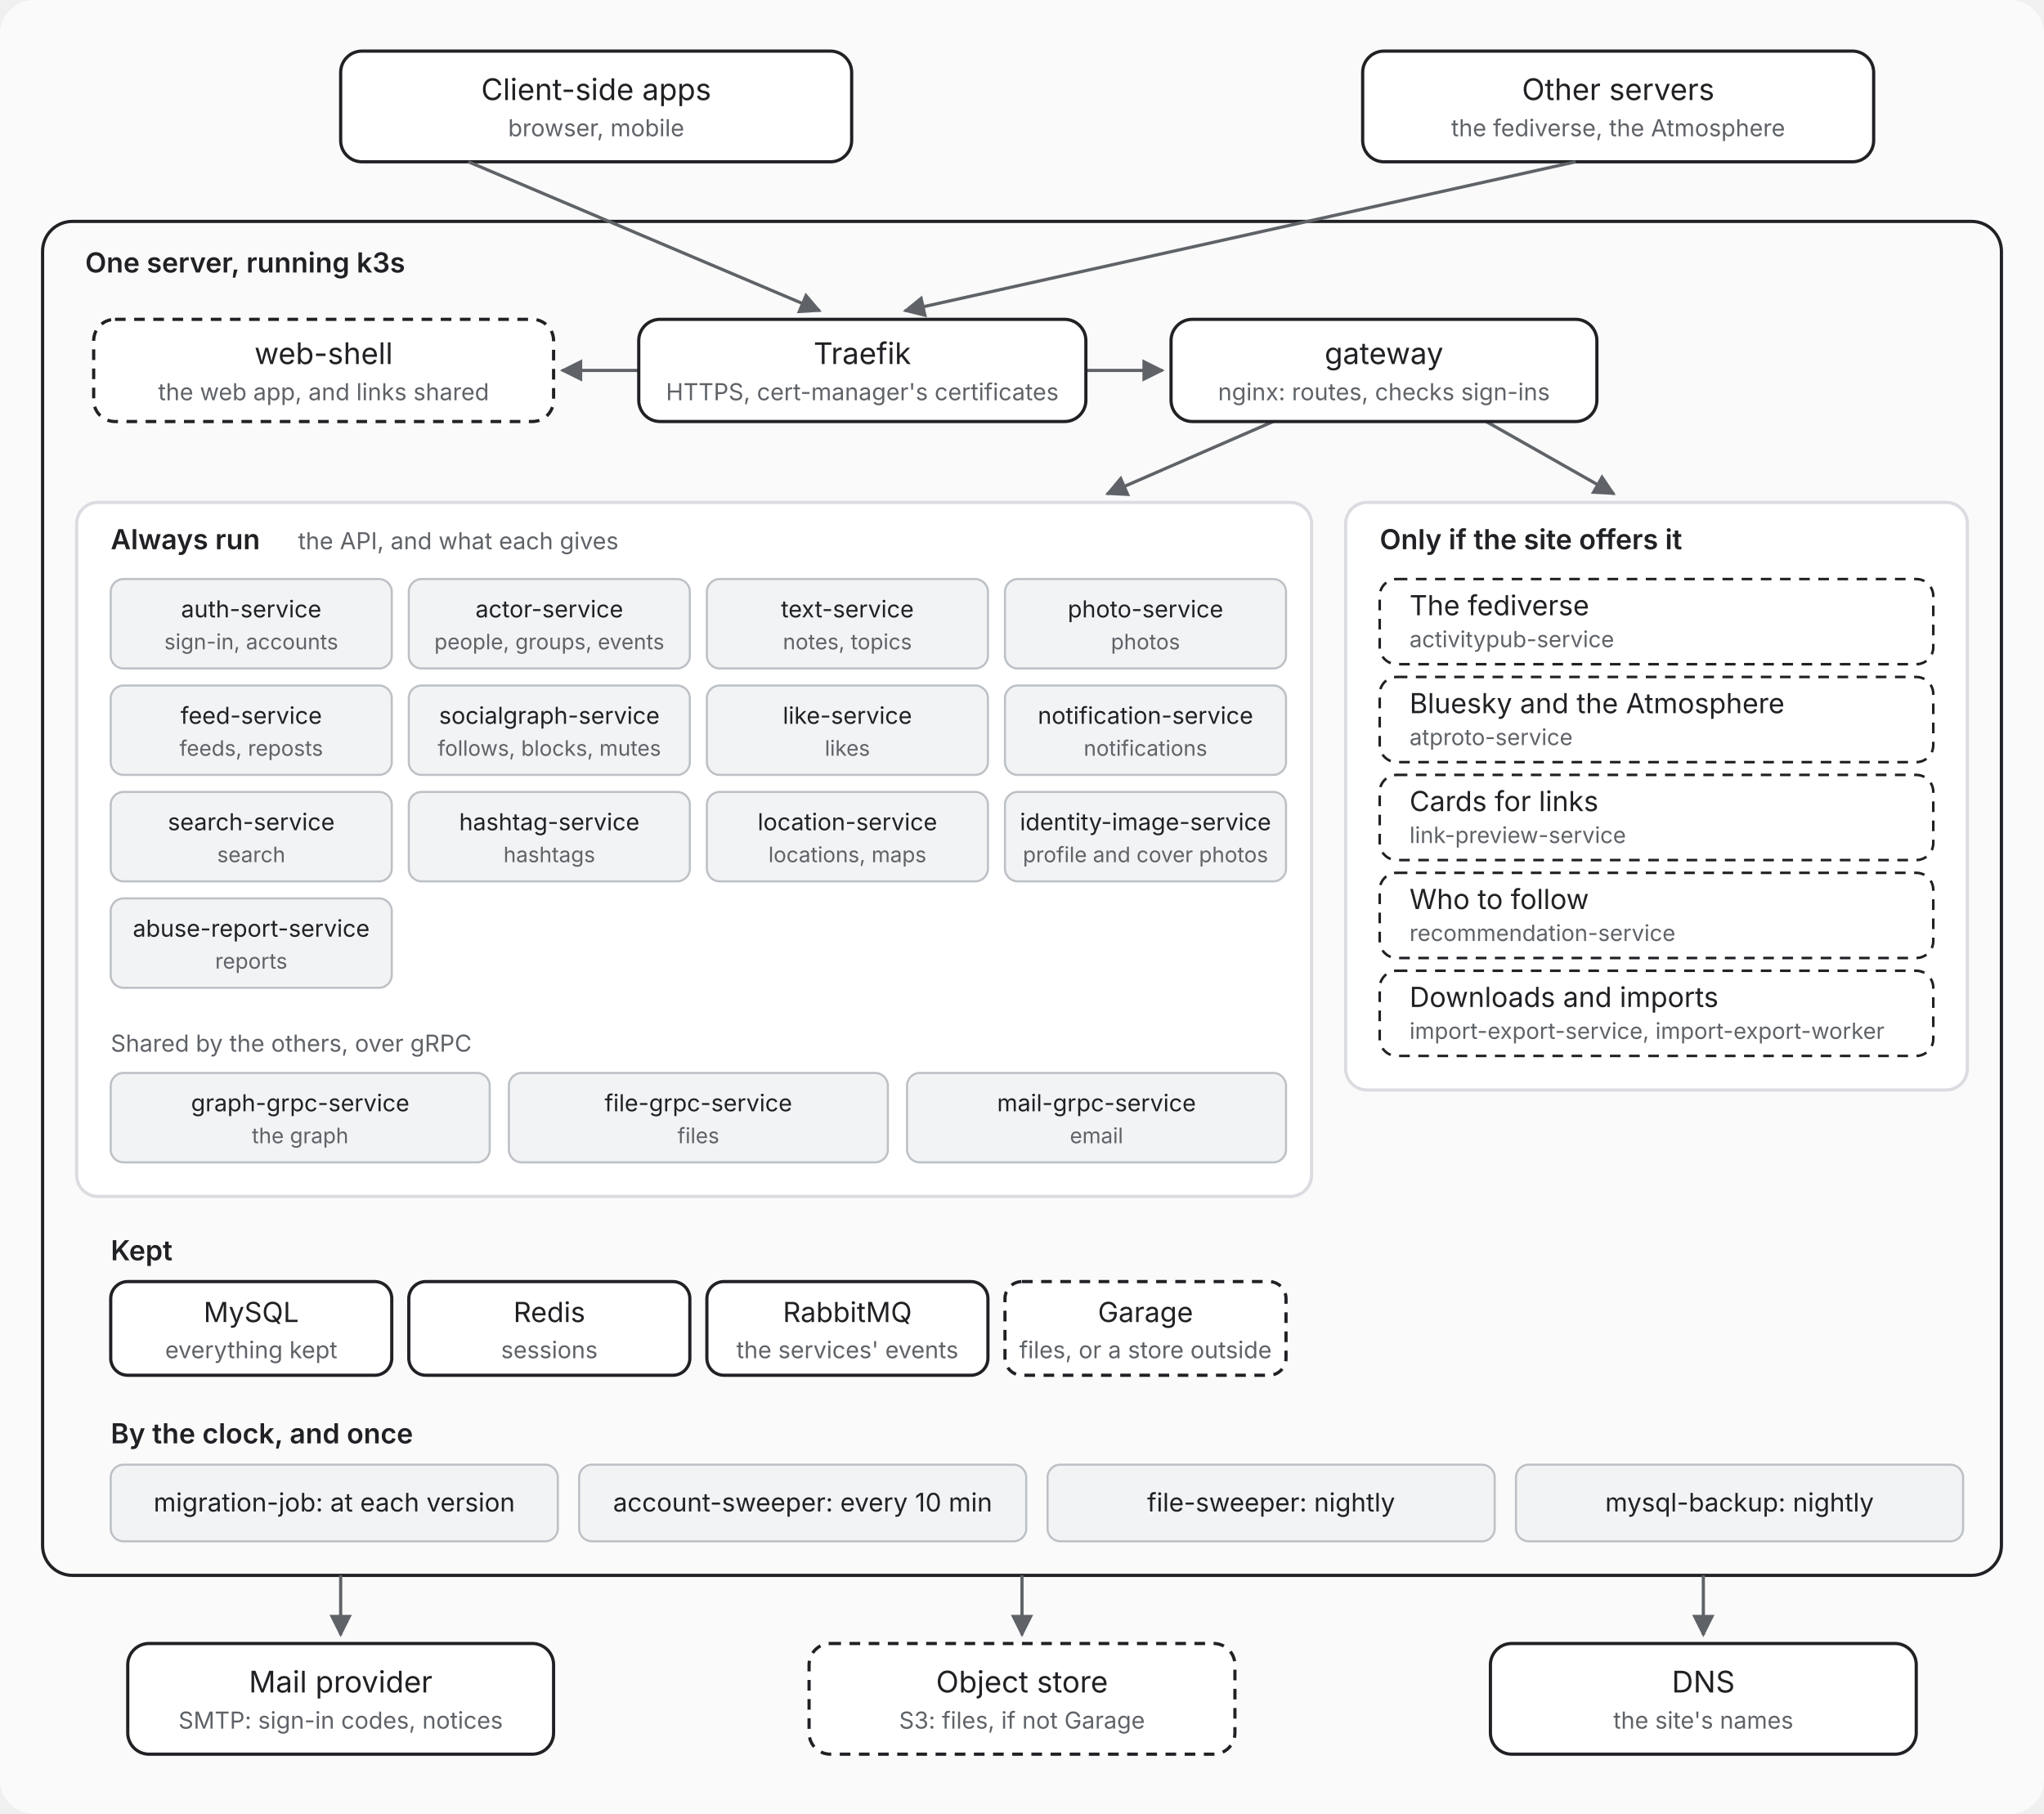
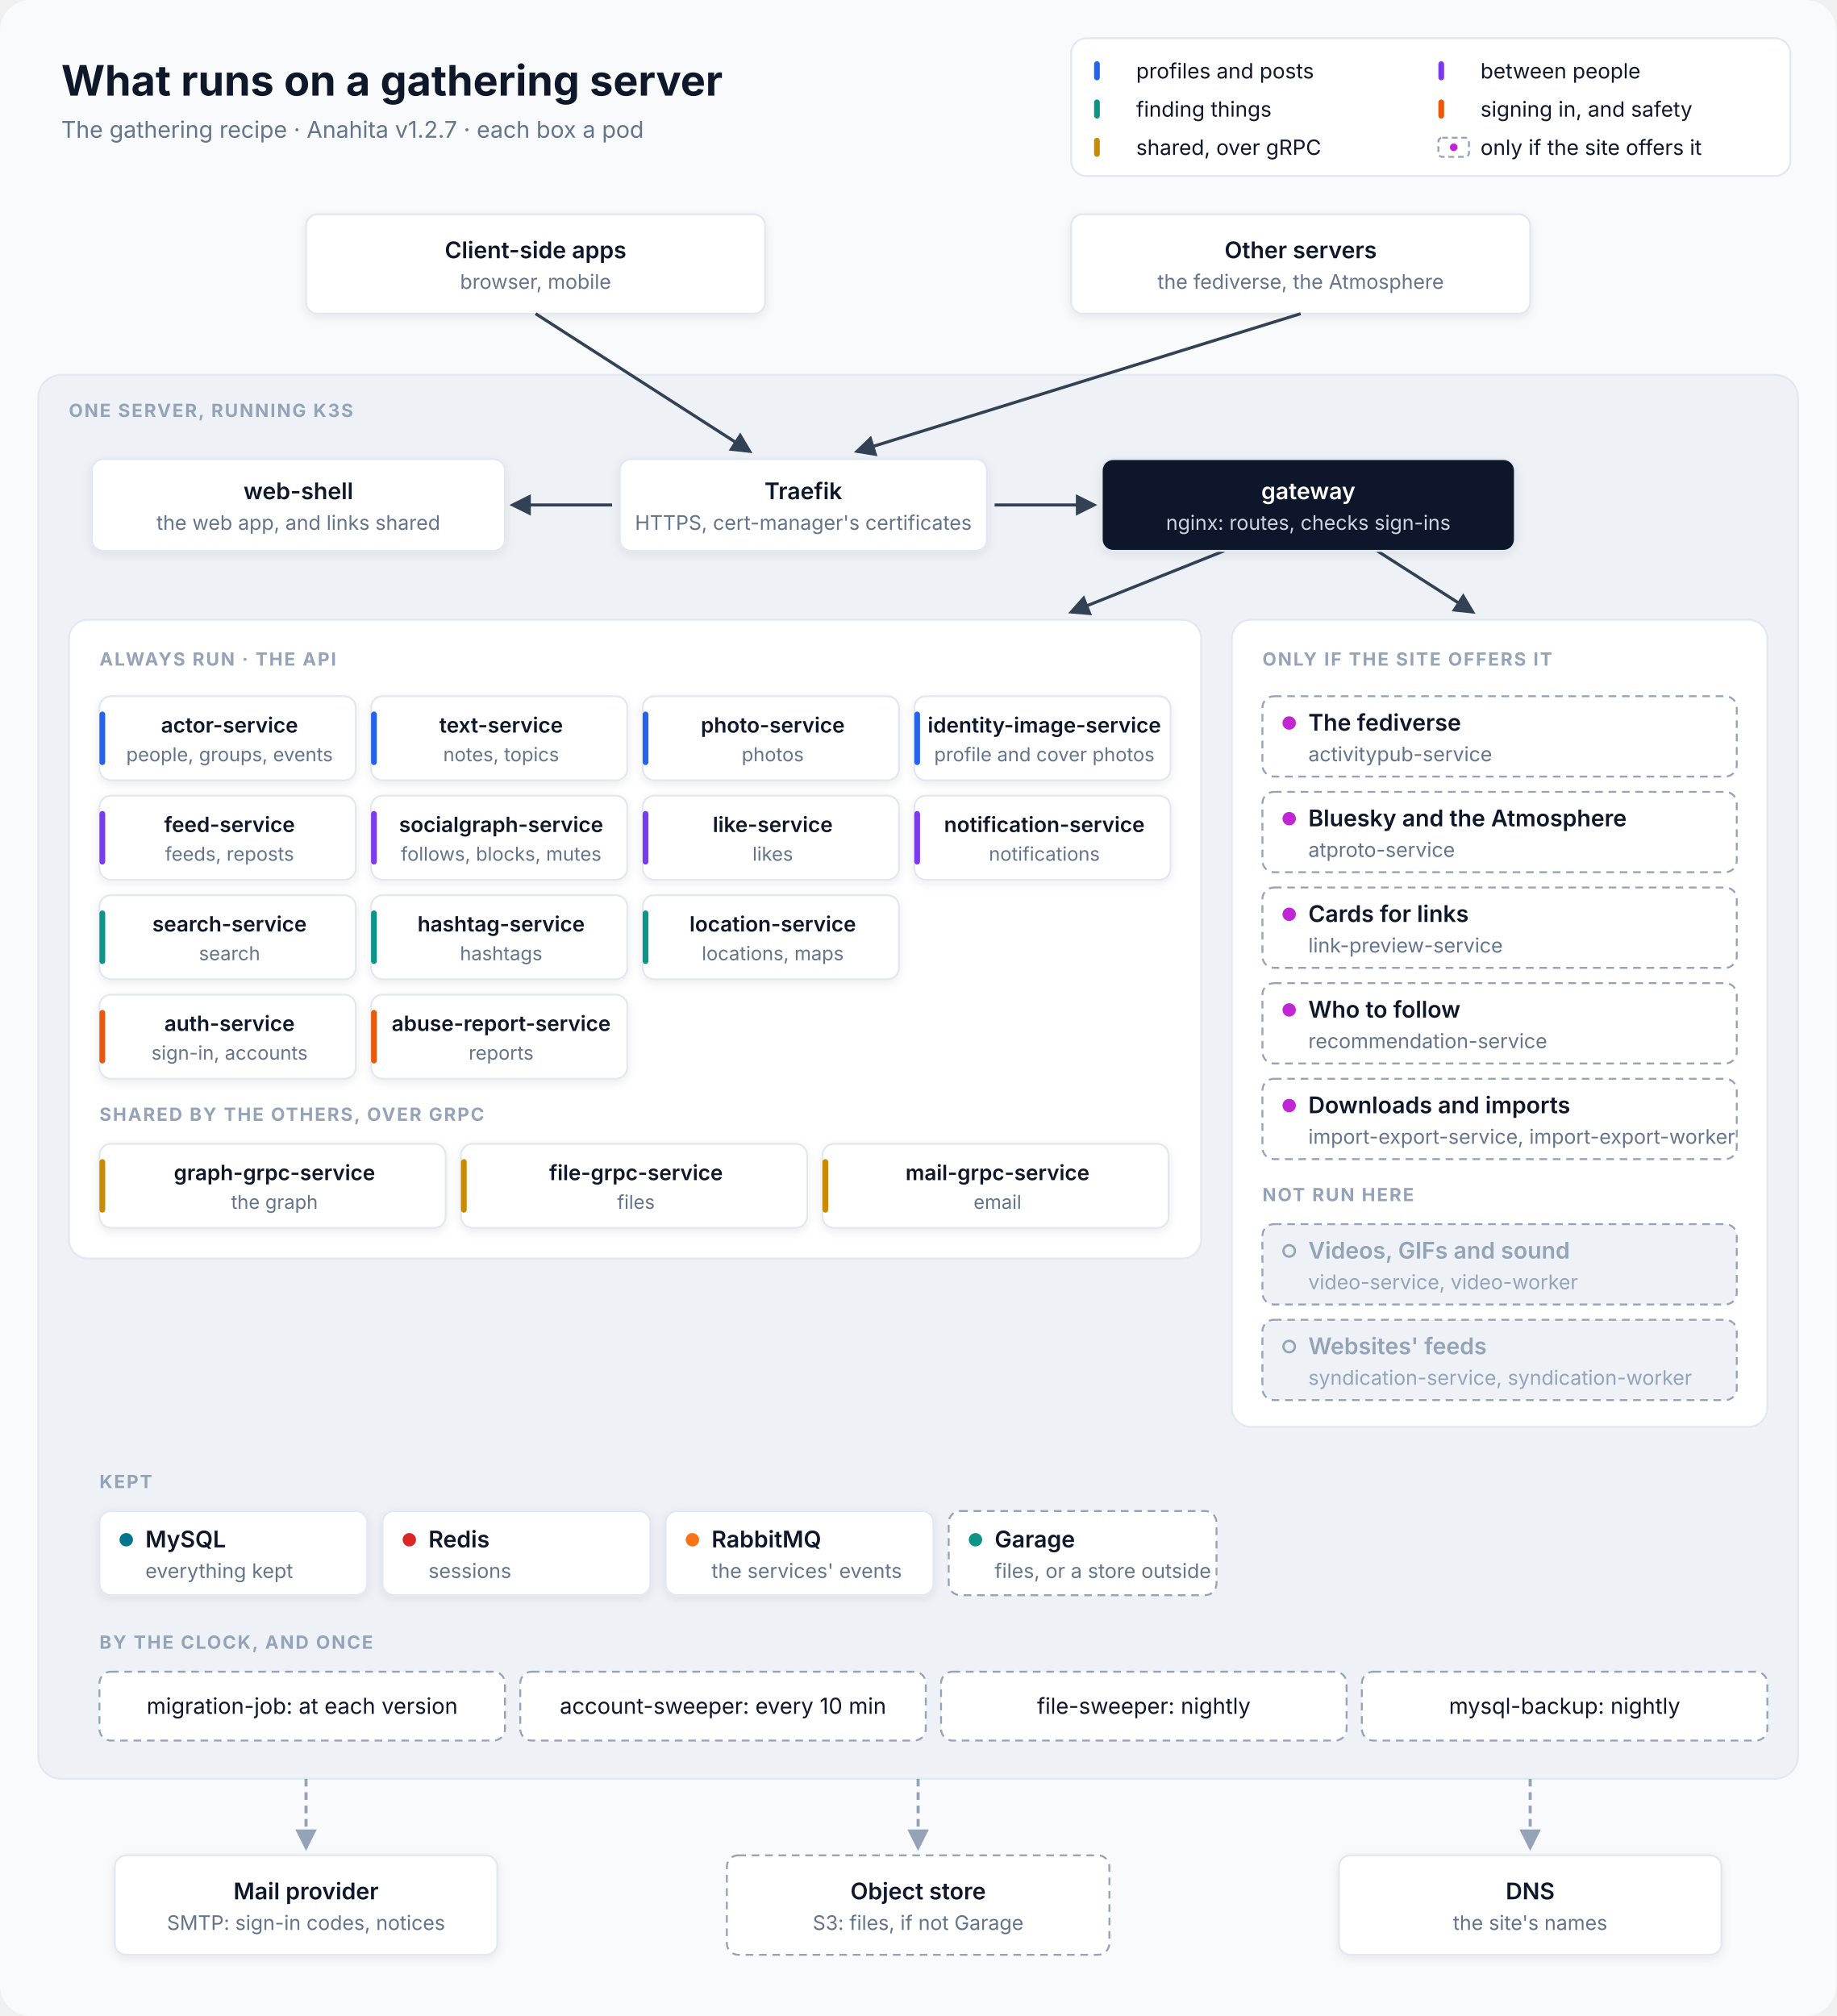
- <svg xmlns="http://www.w3.org/2000/svg" viewBox="0 0 960 852" width="960" height="852" font-family="system-ui, -apple-system, 'Segoe UI', sans-serif" role="img" aria-labelledby="title desc">
+ <svg xmlns="http://www.w3.org/2000/svg" viewBox="0 0 960 1054" width="960" height="1054" font-family="Inter, 'SF Pro Text', 'Segoe UI', Helvetica, Arial, sans-serif" role="img" aria-labelledby="title desc">
  <defs>
-     <marker id="arrow" viewBox="0 0 10 10" refX="9" refY="5" markerWidth="7" markerHeight="7" orient="auto-start-reverse">
-       <path d="M0 0 L10 5 L0 10 z" fill="#5f6368" />
+     <filter id="shadow" x="-10%" y="-10%" width="120%" height="140%">
+       <feDropShadow dx="0" dy="1.5" stdDeviation="2.5" flood-color="#0F172A" flood-opacity="0.08" />
+     </filter>
+     <marker id="in" viewBox="0 0 10 10" refX="8.5" refY="5" markerWidth="7" markerHeight="7" orient="auto-start-reverse">
+       <path d="M0,0 L10,5 L0,10 z" fill="#334155" />
+     </marker>
+     <marker id="out" viewBox="0 0 10 10" refX="8.5" refY="5" markerWidth="7" markerHeight="7" orient="auto-start-reverse">
+       <path d="M0,0 L10,5 L0,10 z" fill="#94A3B8" />
    </marker>
  </defs>
-   <rect width="960" height="852" rx="16" fill="#fafafa" />
-   <rect x="160" y="24" width="240" height="52" rx="10" fill="#fff" stroke="#202124" stroke-width="1.5" />
-   <text x="280.0" y="47.0" font-size="14" fill="#202124" text-anchor="middle">Client-side apps</text>
-   <text x="280.0" y="64.0" font-size="11" fill="#5f6368" text-anchor="middle">browser, mobile</text>
-   <rect x="640" y="24" width="240" height="52" rx="10" fill="#fff" stroke="#202124" stroke-width="1.5" />
-   <text x="760.0" y="47.0" font-size="14" fill="#202124" text-anchor="middle">Other servers</text>
-   <text x="760.0" y="64.0" font-size="11" fill="#5f6368" text-anchor="middle">the fediverse, the Atmosphere</text>
-   <rect x="20" y="104" width="920" height="636" rx="14" fill="none" stroke="#202124" stroke-width="1.5" />
-   <text x="40" y="128" font-size="13" fill="#202124" text-anchor="start" font-weight="600">One server, running k3s</text>
-   <path d="M220 76 L385 146" stroke="#5f6368" stroke-width="1.5" fill="none" marker-end="url(#arrow)" />
-   <path d="M740 76 L425 146" stroke="#5f6368" stroke-width="1.5" fill="none" marker-end="url(#arrow)" />
-   <path d="M300 174 L264 174" stroke="#5f6368" stroke-width="1.5" fill="none" marker-end="url(#arrow)" />
-   <path d="M510 174 L546 174" stroke="#5f6368" stroke-width="1.5" fill="none" marker-end="url(#arrow)" />
-   <path d="M598 198 L520 232" stroke="#5f6368" stroke-width="1.5" fill="none" marker-end="url(#arrow)" />
-   <path d="M698 198 L758 232" stroke="#5f6368" stroke-width="1.5" fill="none" marker-end="url(#arrow)" />
-   <rect x="44" y="150" width="216" height="48" rx="10" fill="#fff" stroke="#202124" stroke-width="1.5" stroke-dasharray="5 4" />
-   <text x="152.0" y="171.0" font-size="14" fill="#202124" text-anchor="middle">web-shell</text>
-   <text x="152.0" y="188.0" font-size="11" fill="#5f6368" text-anchor="middle">the web app, and links shared</text>
-   <rect x="300" y="150" width="210" height="48" rx="10" fill="#fff" stroke="#202124" stroke-width="1.5" />
-   <text x="405.0" y="171.0" font-size="14" fill="#202124" text-anchor="middle">Traefik</text>
-   <text x="405.0" y="188.0" font-size="11" fill="#5f6368" text-anchor="middle">HTTPS, cert-manager's certificates</text>
-   <rect x="550" y="150" width="200" height="48" rx="10" fill="#fff" stroke="#202124" stroke-width="1.5" />
-   <text x="650.0" y="171.0" font-size="14" fill="#202124" text-anchor="middle">gateway</text>
-   <text x="650.0" y="188.0" font-size="11" fill="#5f6368" text-anchor="middle">nginx: routes, checks sign-ins</text>
-   <rect x="36" y="236" width="580" height="326" rx="10" fill="#fff" stroke="#dadce0" stroke-width="1.5" />
-   <text x="52" y="258" font-size="13" fill="#202124" text-anchor="start" font-weight="600">Always run</text>
-   <text x="140" y="258" font-size="11" fill="#5f6368" text-anchor="start">the API, and what each gives</text>
-   <rect x="52" y="272" width="132" height="42" rx="6" fill="#f1f3f4" stroke="#bdc1c6" />
-   <text x="118.0" y="290" font-size="11" fill="#202124" text-anchor="middle">auth-service</text>
-   <text x="118.0" y="305" font-size="10" fill="#5f6368" text-anchor="middle">sign-in, accounts</text>
-   <rect x="192" y="272" width="132" height="42" rx="6" fill="#f1f3f4" stroke="#bdc1c6" />
-   <text x="258.0" y="290" font-size="11" fill="#202124" text-anchor="middle">actor-service</text>
-   <text x="258.0" y="305" font-size="10" fill="#5f6368" text-anchor="middle">people, groups, events</text>
-   <rect x="332" y="272" width="132" height="42" rx="6" fill="#f1f3f4" stroke="#bdc1c6" />
-   <text x="398.0" y="290" font-size="11" fill="#202124" text-anchor="middle">text-service</text>
-   <text x="398.0" y="305" font-size="10" fill="#5f6368" text-anchor="middle">notes, topics</text>
-   <rect x="472" y="272" width="132" height="42" rx="6" fill="#f1f3f4" stroke="#bdc1c6" />
-   <text x="538.0" y="290" font-size="11" fill="#202124" text-anchor="middle">photo-service</text>
-   <text x="538.0" y="305" font-size="10" fill="#5f6368" text-anchor="middle">photos</text>
-   <rect x="52" y="322" width="132" height="42" rx="6" fill="#f1f3f4" stroke="#bdc1c6" />
-   <text x="118.0" y="340" font-size="11" fill="#202124" text-anchor="middle">feed-service</text>
-   <text x="118.0" y="355" font-size="10" fill="#5f6368" text-anchor="middle">feeds, reposts</text>
-   <rect x="192" y="322" width="132" height="42" rx="6" fill="#f1f3f4" stroke="#bdc1c6" />
-   <text x="258.0" y="340" font-size="11" fill="#202124" text-anchor="middle">socialgraph-service</text>
-   <text x="258.0" y="355" font-size="10" fill="#5f6368" text-anchor="middle">follows, blocks, mutes</text>
-   <rect x="332" y="322" width="132" height="42" rx="6" fill="#f1f3f4" stroke="#bdc1c6" />
-   <text x="398.0" y="340" font-size="11" fill="#202124" text-anchor="middle">like-service</text>
-   <text x="398.0" y="355" font-size="10" fill="#5f6368" text-anchor="middle">likes</text>
-   <rect x="472" y="322" width="132" height="42" rx="6" fill="#f1f3f4" stroke="#bdc1c6" />
-   <text x="538.0" y="340" font-size="11" fill="#202124" text-anchor="middle">notification-service</text>
-   <text x="538.0" y="355" font-size="10" fill="#5f6368" text-anchor="middle">notifications</text>
-   <rect x="52" y="372" width="132" height="42" rx="6" fill="#f1f3f4" stroke="#bdc1c6" />
-   <text x="118.0" y="390" font-size="11" fill="#202124" text-anchor="middle">search-service</text>
-   <text x="118.0" y="405" font-size="10" fill="#5f6368" text-anchor="middle">search</text>
-   <rect x="192" y="372" width="132" height="42" rx="6" fill="#f1f3f4" stroke="#bdc1c6" />
-   <text x="258.0" y="390" font-size="11" fill="#202124" text-anchor="middle">hashtag-service</text>
-   <text x="258.0" y="405" font-size="10" fill="#5f6368" text-anchor="middle">hashtags</text>
-   <rect x="332" y="372" width="132" height="42" rx="6" fill="#f1f3f4" stroke="#bdc1c6" />
-   <text x="398.0" y="390" font-size="11" fill="#202124" text-anchor="middle">location-service</text>
-   <text x="398.0" y="405" font-size="10" fill="#5f6368" text-anchor="middle">locations, maps</text>
-   <rect x="472" y="372" width="132" height="42" rx="6" fill="#f1f3f4" stroke="#bdc1c6" />
-   <text x="538.0" y="390" font-size="11" fill="#202124" text-anchor="middle">identity-image-service</text>
-   <text x="538.0" y="405" font-size="10" fill="#5f6368" text-anchor="middle">profile and cover photos</text>
-   <rect x="52" y="422" width="132" height="42" rx="6" fill="#f1f3f4" stroke="#bdc1c6" />
-   <text x="118.0" y="440" font-size="11" fill="#202124" text-anchor="middle">abuse-report-service</text>
-   <text x="118.0" y="455" font-size="10" fill="#5f6368" text-anchor="middle">reports</text>
-   <text x="52" y="494" font-size="11" fill="#5f6368" text-anchor="start">Shared by the others, over gRPC</text>
-   <rect x="52" y="504" width="178" height="42" rx="6" fill="#f1f3f4" stroke="#bdc1c6" />
-   <text x="141.0" y="522" font-size="11" fill="#202124" text-anchor="middle">graph-grpc-service</text>
-   <text x="141.0" y="537" font-size="10" fill="#5f6368" text-anchor="middle">the graph</text>
-   <rect x="239" y="504" width="178" height="42" rx="6" fill="#f1f3f4" stroke="#bdc1c6" />
-   <text x="328.0" y="522" font-size="11" fill="#202124" text-anchor="middle">file-grpc-service</text>
-   <text x="328.0" y="537" font-size="10" fill="#5f6368" text-anchor="middle">files</text>
-   <rect x="426" y="504" width="178" height="42" rx="6" fill="#f1f3f4" stroke="#bdc1c6" />
-   <text x="515.0" y="522" font-size="11" fill="#202124" text-anchor="middle">mail-grpc-service</text>
-   <text x="515.0" y="537" font-size="10" fill="#5f6368" text-anchor="middle">email</text>
-   <rect x="632" y="236" width="292" height="276" rx="10" fill="#fff" stroke="#dadce0" stroke-width="1.5" />
-   <text x="648" y="258" font-size="13" fill="#202124" text-anchor="start" font-weight="600">Only if the site offers it</text>
-   <rect x="648" y="272" width="260" height="40" rx="8" fill="#fff" stroke="#202124" stroke-width="1.2" stroke-dasharray="5 4" />
-   <text x="662" y="289" font-size="13" fill="#202124" text-anchor="start">The fediverse</text>
-   <text x="662" y="304" font-size="10.5" fill="#5f6368" text-anchor="start">activitypub-service</text>
-   <rect x="648" y="318" width="260" height="40" rx="8" fill="#fff" stroke="#202124" stroke-width="1.2" stroke-dasharray="5 4" />
-   <text x="662" y="335" font-size="13" fill="#202124" text-anchor="start">Bluesky and the Atmosphere</text>
-   <text x="662" y="350" font-size="10.5" fill="#5f6368" text-anchor="start">atproto-service</text>
-   <rect x="648" y="364" width="260" height="40" rx="8" fill="#fff" stroke="#202124" stroke-width="1.2" stroke-dasharray="5 4" />
-   <text x="662" y="381" font-size="13" fill="#202124" text-anchor="start">Cards for links</text>
-   <text x="662" y="396" font-size="10.5" fill="#5f6368" text-anchor="start">link-preview-service</text>
-   <rect x="648" y="410" width="260" height="40" rx="8" fill="#fff" stroke="#202124" stroke-width="1.2" stroke-dasharray="5 4" />
-   <text x="662" y="427" font-size="13" fill="#202124" text-anchor="start">Who to follow</text>
-   <text x="662" y="442" font-size="10.5" fill="#5f6368" text-anchor="start">recommendation-service</text>
-   <rect x="648" y="456" width="260" height="40" rx="8" fill="#fff" stroke="#202124" stroke-width="1.2" stroke-dasharray="5 4" />
-   <text x="662" y="473" font-size="13" fill="#202124" text-anchor="start">Downloads and imports</text>
-   <text x="662" y="488" font-size="10.5" fill="#5f6368" text-anchor="start">import-export-service, import-export-worker</text>
-   <text x="52" y="592" font-size="13" fill="#202124" text-anchor="start" font-weight="600">Kept</text>
-   <rect x="52" y="602" width="132" height="44" rx="8" fill="#fff" stroke="#202124" stroke-width="1.5" />
-   <text x="118.0" y="621.0" font-size="13" fill="#202124" text-anchor="middle">MySQL</text>
-   <text x="118.0" y="638.0" font-size="11" fill="#5f6368" text-anchor="middle">everything kept</text>
-   <rect x="192" y="602" width="132" height="44" rx="8" fill="#fff" stroke="#202124" stroke-width="1.5" />
-   <text x="258.0" y="621.0" font-size="13" fill="#202124" text-anchor="middle">Redis</text>
-   <text x="258.0" y="638.0" font-size="11" fill="#5f6368" text-anchor="middle">sessions</text>
-   <rect x="332" y="602" width="132" height="44" rx="8" fill="#fff" stroke="#202124" stroke-width="1.5" />
-   <text x="398.0" y="621.0" font-size="13" fill="#202124" text-anchor="middle">RabbitMQ</text>
-   <text x="398.0" y="638.0" font-size="11" fill="#5f6368" text-anchor="middle">the services' events</text>
-   <rect x="472" y="602" width="132" height="44" rx="8" fill="#fff" stroke="#202124" stroke-width="1.5" stroke-dasharray="5 4" />
-   <text x="538.0" y="621.0" font-size="13" fill="#202124" text-anchor="middle">Garage</text>
-   <text x="538.0" y="638.0" font-size="11" fill="#5f6368" text-anchor="middle">files, or a store outside</text>
-   <text x="52" y="678" font-size="13" fill="#202124" text-anchor="start" font-weight="600">By the clock, and once</text>
-   <rect x="52" y="688" width="210" height="36" rx="6" fill="#f1f3f4" stroke="#bdc1c6" />
-   <text x="157" y="710" font-size="12" fill="#202124" text-anchor="middle">migration-job: at each version</text>
-   <rect x="272" y="688" width="210" height="36" rx="6" fill="#f1f3f4" stroke="#bdc1c6" />
-   <text x="377" y="710" font-size="12" fill="#202124" text-anchor="middle">account-sweeper: every 10 min</text>
-   <rect x="492" y="688" width="210" height="36" rx="6" fill="#f1f3f4" stroke="#bdc1c6" />
-   <text x="597" y="710" font-size="12" fill="#202124" text-anchor="middle">file-sweeper: nightly</text>
-   <rect x="712" y="688" width="210" height="36" rx="6" fill="#f1f3f4" stroke="#bdc1c6" />
-   <text x="817" y="710" font-size="12" fill="#202124" text-anchor="middle">mysql-backup: nightly</text>
-   <path d="M160 740 L160 768" stroke="#5f6368" stroke-width="1.5" fill="none" marker-end="url(#arrow)" />
-   <path d="M480 740 L480 768" stroke="#5f6368" stroke-width="1.5" fill="none" marker-end="url(#arrow)" />
-   <path d="M800 740 L800 768" stroke="#5f6368" stroke-width="1.5" fill="none" marker-end="url(#arrow)" />
-   <rect x="60" y="772" width="200" height="52" rx="10" fill="#fff" stroke="#202124" stroke-width="1.5" />
-   <text x="160.0" y="795.0" font-size="14" fill="#202124" text-anchor="middle">Mail provider</text>
-   <text x="160.0" y="812.0" font-size="11" fill="#5f6368" text-anchor="middle">SMTP: sign-in codes, notices</text>
-   <rect x="380" y="772" width="200" height="52" rx="10" fill="#fff" stroke="#202124" stroke-width="1.5" stroke-dasharray="5 4" />
-   <text x="480.0" y="795.0" font-size="14" fill="#202124" text-anchor="middle">Object store</text>
-   <text x="480.0" y="812.0" font-size="11" fill="#5f6368" text-anchor="middle">S3: files, if not Garage</text>
-   <rect x="700" y="772" width="200" height="52" rx="10" fill="#fff" stroke="#202124" stroke-width="1.5" />
-   <text x="800.0" y="795.0" font-size="14" fill="#202124" text-anchor="middle">DNS</text>
-   <text x="800.0" y="812.0" font-size="11" fill="#5f6368" text-anchor="middle">the site's names</text>
+   <rect width="960" height="1054" rx="16" fill="#F8FAFC" />
+   <text x="32" y="50" font-size="22" fill="#0F172A" text-anchor="start" font-weight="700">What runs on a gathering server</text>
+   <text x="32" y="72" font-size="12" fill="#64748B" text-anchor="start">The gathering recipe · Anahita v1.2.7 · each box a pod</text>
+   <rect x="560" y="20" width="376" height="72" rx="8" fill="#FFFFFF" stroke="#E2E8F0" />
+   <rect x="572" y="32" width="3" height="10" rx="1.5" fill="#2563EB" />
+   <text x="594" y="41" font-size="11" fill="#0F172A" text-anchor="start">profiles and posts</text>
+   <rect x="752" y="32" width="3" height="10" rx="1.5" fill="#7C3AED" />
+   <text x="774" y="41" font-size="11" fill="#0F172A" text-anchor="start">between people</text>
+   <rect x="572" y="52" width="3" height="10" rx="1.5" fill="#0D9488" />
+   <text x="594" y="61" font-size="11" fill="#0F172A" text-anchor="start">finding things</text>
+   <rect x="752" y="52" width="3" height="10" rx="1.5" fill="#EA580C" />
+   <text x="774" y="61" font-size="11" fill="#0F172A" text-anchor="start">signing in, and safety</text>
+   <rect x="572" y="72" width="3" height="10" rx="1.5" fill="#CA8A04" />
+   <text x="594" y="81" font-size="11" fill="#0F172A" text-anchor="start">shared, over gRPC</text>
+   <rect x="752" y="72" width="16" height="10" rx="2" fill="#FFFFFF" stroke="#94A3B8" stroke-dasharray="3 2" />
+   <circle cx="760" cy="77" r="2" fill="#C026D3" />
+   <text x="774" y="81" font-size="11" fill="#0F172A" text-anchor="start">only if the site offers it</text>
+   <rect x="160" y="112" width="240" height="52" rx="6" fill="#FFFFFF" stroke="#E2E8F0" filter="url(#shadow)" />
+   <text x="280.0" y="135.0" font-size="12" fill="#0F172A" text-anchor="middle" font-weight="600">Client-side apps</text>
+   <text x="280.0" y="151.0" font-size="10.5" fill="#64748B" text-anchor="middle">browser, mobile</text>
+   <rect x="560" y="112" width="240" height="52" rx="6" fill="#FFFFFF" stroke="#E2E8F0" filter="url(#shadow)" />
+   <text x="680.0" y="135.0" font-size="12" fill="#0F172A" text-anchor="middle" font-weight="600">Other servers</text>
+   <text x="680.0" y="151.0" font-size="10.5" fill="#64748B" text-anchor="middle">the fediverse, the Atmosphere</text>
+   <rect x="20" y="196" width="920" height="734" rx="12" fill="#EEF2F7" stroke="#E2E8F0" />
+   <text x="36" y="218" font-size="9.5" fill="#94A3B8" text-anchor="start" font-weight="700" letter-spacing="0.8">ONE SERVER, RUNNING K3S</text>
+   <path d="M280 164 L392 236" stroke="#334155" stroke-width="1.6" fill="none" marker-end="url(#in)" />
+   <path d="M680 164 L448 236" stroke="#334155" stroke-width="1.6" fill="none" marker-end="url(#in)" />
+   <path d="M320 264 L268 264" stroke="#334155" stroke-width="1.6" fill="none" marker-end="url(#in)" />
+   <path d="M520 264 L572 264" stroke="#334155" stroke-width="1.6" fill="none" marker-end="url(#in)" />
+   <path d="M640 288 L560 320" stroke="#334155" stroke-width="1.6" fill="none" marker-end="url(#in)" />
+   <path d="M720 288 L770 320" stroke="#334155" stroke-width="1.6" fill="none" marker-end="url(#in)" />
+   <rect x="48" y="240" width="216" height="48" rx="6" fill="#FFFFFF" stroke="#E2E8F0" filter="url(#shadow)" />
+   <text x="156.0" y="261.0" font-size="12" fill="#0F172A" text-anchor="middle" font-weight="600">web-shell</text>
+   <text x="156.0" y="277.0" font-size="10.5" fill="#64748B" text-anchor="middle">the web app, and links shared</text>
+   <rect x="324" y="240" width="192" height="48" rx="6" fill="#FFFFFF" stroke="#E2E8F0" filter="url(#shadow)" />
+   <text x="420.0" y="261.0" font-size="12" fill="#0F172A" text-anchor="middle" font-weight="600">Traefik</text>
+   <text x="420.0" y="277.0" font-size="10.5" fill="#64748B" text-anchor="middle">HTTPS, cert-manager's certificates</text>
+   <rect x="576" y="240" width="216" height="48" rx="6" fill="#0F172A" stroke="#E2E8F0" filter="url(#shadow)" />
+   <text x="684.0" y="261.0" font-size="12" fill="#FFFFFF" text-anchor="middle" font-weight="600">gateway</text>
+   <text x="684.0" y="277.0" font-size="10.5" fill="#CBD5E1" text-anchor="middle">nginx: routes, checks sign-ins</text>
+   <rect x="36" y="324" width="592" height="334" rx="10" fill="#FFFFFF" stroke="#E2E8F0" />
+   <text x="52" y="348" font-size="9.5" fill="#94A3B8" text-anchor="start" font-weight="700" letter-spacing="0.8">ALWAYS RUN · THE API</text>
+   <rect x="52" y="364" width="134" height="44" rx="6" fill="#FFFFFF" stroke="#E2E8F0" filter="url(#shadow)" />
+   <rect x="52" y="372" width="3" height="28" rx="1.5" fill="#2563EB" />
+   <text x="120.0" y="383" font-size="11" fill="#0F172A" text-anchor="middle" font-weight="600">actor-service</text>
+   <text x="120.0" y="398" font-size="10" fill="#64748B" text-anchor="middle">people, groups, events</text>
+   <rect x="194" y="364" width="134" height="44" rx="6" fill="#FFFFFF" stroke="#E2E8F0" filter="url(#shadow)" />
+   <rect x="194" y="372" width="3" height="28" rx="1.5" fill="#2563EB" />
+   <text x="262.0" y="383" font-size="11" fill="#0F172A" text-anchor="middle" font-weight="600">text-service</text>
+   <text x="262.0" y="398" font-size="10" fill="#64748B" text-anchor="middle">notes, topics</text>
+   <rect x="336" y="364" width="134" height="44" rx="6" fill="#FFFFFF" stroke="#E2E8F0" filter="url(#shadow)" />
+   <rect x="336" y="372" width="3" height="28" rx="1.5" fill="#2563EB" />
+   <text x="404.0" y="383" font-size="11" fill="#0F172A" text-anchor="middle" font-weight="600">photo-service</text>
+   <text x="404.0" y="398" font-size="10" fill="#64748B" text-anchor="middle">photos</text>
+   <rect x="478" y="364" width="134" height="44" rx="6" fill="#FFFFFF" stroke="#E2E8F0" filter="url(#shadow)" />
+   <rect x="478" y="372" width="3" height="28" rx="1.5" fill="#2563EB" />
+   <text x="546.0" y="383" font-size="11" fill="#0F172A" text-anchor="middle" font-weight="600">identity-image-service</text>
+   <text x="546.0" y="398" font-size="10" fill="#64748B" text-anchor="middle">profile and cover photos</text>
+   <rect x="52" y="416" width="134" height="44" rx="6" fill="#FFFFFF" stroke="#E2E8F0" filter="url(#shadow)" />
+   <rect x="52" y="424" width="3" height="28" rx="1.5" fill="#7C3AED" />
+   <text x="120.0" y="435" font-size="11" fill="#0F172A" text-anchor="middle" font-weight="600">feed-service</text>
+   <text x="120.0" y="450" font-size="10" fill="#64748B" text-anchor="middle">feeds, reposts</text>
+   <rect x="194" y="416" width="134" height="44" rx="6" fill="#FFFFFF" stroke="#E2E8F0" filter="url(#shadow)" />
+   <rect x="194" y="424" width="3" height="28" rx="1.5" fill="#7C3AED" />
+   <text x="262.0" y="435" font-size="11" fill="#0F172A" text-anchor="middle" font-weight="600">socialgraph-service</text>
+   <text x="262.0" y="450" font-size="10" fill="#64748B" text-anchor="middle">follows, blocks, mutes</text>
+   <rect x="336" y="416" width="134" height="44" rx="6" fill="#FFFFFF" stroke="#E2E8F0" filter="url(#shadow)" />
+   <rect x="336" y="424" width="3" height="28" rx="1.5" fill="#7C3AED" />
+   <text x="404.0" y="435" font-size="11" fill="#0F172A" text-anchor="middle" font-weight="600">like-service</text>
+   <text x="404.0" y="450" font-size="10" fill="#64748B" text-anchor="middle">likes</text>
+   <rect x="478" y="416" width="134" height="44" rx="6" fill="#FFFFFF" stroke="#E2E8F0" filter="url(#shadow)" />
+   <rect x="478" y="424" width="3" height="28" rx="1.5" fill="#7C3AED" />
+   <text x="546.0" y="435" font-size="11" fill="#0F172A" text-anchor="middle" font-weight="600">notification-service</text>
+   <text x="546.0" y="450" font-size="10" fill="#64748B" text-anchor="middle">notifications</text>
+   <rect x="52" y="468" width="134" height="44" rx="6" fill="#FFFFFF" stroke="#E2E8F0" filter="url(#shadow)" />
+   <rect x="52" y="476" width="3" height="28" rx="1.5" fill="#0D9488" />
+   <text x="120.0" y="487" font-size="11" fill="#0F172A" text-anchor="middle" font-weight="600">search-service</text>
+   <text x="120.0" y="502" font-size="10" fill="#64748B" text-anchor="middle">search</text>
+   <rect x="194" y="468" width="134" height="44" rx="6" fill="#FFFFFF" stroke="#E2E8F0" filter="url(#shadow)" />
+   <rect x="194" y="476" width="3" height="28" rx="1.5" fill="#0D9488" />
+   <text x="262.0" y="487" font-size="11" fill="#0F172A" text-anchor="middle" font-weight="600">hashtag-service</text>
+   <text x="262.0" y="502" font-size="10" fill="#64748B" text-anchor="middle">hashtags</text>
+   <rect x="336" y="468" width="134" height="44" rx="6" fill="#FFFFFF" stroke="#E2E8F0" filter="url(#shadow)" />
+   <rect x="336" y="476" width="3" height="28" rx="1.5" fill="#0D9488" />
+   <text x="404.0" y="487" font-size="11" fill="#0F172A" text-anchor="middle" font-weight="600">location-service</text>
+   <text x="404.0" y="502" font-size="10" fill="#64748B" text-anchor="middle">locations, maps</text>
+   <rect x="52" y="520" width="134" height="44" rx="6" fill="#FFFFFF" stroke="#E2E8F0" filter="url(#shadow)" />
+   <rect x="52" y="528" width="3" height="28" rx="1.5" fill="#EA580C" />
+   <text x="120.0" y="539" font-size="11" fill="#0F172A" text-anchor="middle" font-weight="600">auth-service</text>
+   <text x="120.0" y="554" font-size="10" fill="#64748B" text-anchor="middle">sign-in, accounts</text>
+   <rect x="194" y="520" width="134" height="44" rx="6" fill="#FFFFFF" stroke="#E2E8F0" filter="url(#shadow)" />
+   <rect x="194" y="528" width="3" height="28" rx="1.5" fill="#EA580C" />
+   <text x="262.0" y="539" font-size="11" fill="#0F172A" text-anchor="middle" font-weight="600">abuse-report-service</text>
+   <text x="262.0" y="554" font-size="10" fill="#64748B" text-anchor="middle">reports</text>
+   <text x="52" y="586" font-size="9.5" fill="#94A3B8" text-anchor="start" font-weight="700" letter-spacing="0.8">SHARED BY THE OTHERS, OVER GRPC</text>
+   <rect x="52" y="598" width="181" height="44" rx="6" fill="#FFFFFF" stroke="#E2E8F0" filter="url(#shadow)" />
+   <rect x="52" y="606" width="3" height="28" rx="1.5" fill="#CA8A04" />
+   <text x="143.5" y="617" font-size="11" fill="#0F172A" text-anchor="middle" font-weight="600">graph-grpc-service</text>
+   <text x="143.5" y="632" font-size="10" fill="#64748B" text-anchor="middle">the graph</text>
+   <rect x="241" y="598" width="181" height="44" rx="6" fill="#FFFFFF" stroke="#E2E8F0" filter="url(#shadow)" />
+   <rect x="241" y="606" width="3" height="28" rx="1.5" fill="#CA8A04" />
+   <text x="332.5" y="617" font-size="11" fill="#0F172A" text-anchor="middle" font-weight="600">file-grpc-service</text>
+   <text x="332.5" y="632" font-size="10" fill="#64748B" text-anchor="middle">files</text>
+   <rect x="430" y="598" width="181" height="44" rx="6" fill="#FFFFFF" stroke="#E2E8F0" filter="url(#shadow)" />
+   <rect x="430" y="606" width="3" height="28" rx="1.5" fill="#CA8A04" />
+   <text x="521.5" y="617" font-size="11" fill="#0F172A" text-anchor="middle" font-weight="600">mail-grpc-service</text>
+   <text x="521.5" y="632" font-size="10" fill="#64748B" text-anchor="middle">email</text>
+   <rect x="644" y="324" width="280" height="422" rx="10" fill="#FFFFFF" stroke="#E2E8F0" />
+   <text x="660" y="348" font-size="9.5" fill="#94A3B8" text-anchor="start" font-weight="700" letter-spacing="0.8">ONLY IF THE SITE OFFERS IT</text>
+   <rect x="660" y="364" width="248" height="42" rx="6" fill="#FFFFFF" stroke="#94A3B8" stroke-dasharray="4 3" />
+   <circle cx="674" cy="378.0" r="3.5" fill="#C026D3" />
+   <text x="684" y="382.0" font-size="12" fill="#0F172A" text-anchor="start" font-weight="600">The fediverse</text>
+   <text x="684" y="398.0" font-size="10.5" fill="#64748B" text-anchor="start">activitypub-service</text>
+   <rect x="660" y="414" width="248" height="42" rx="6" fill="#FFFFFF" stroke="#94A3B8" stroke-dasharray="4 3" />
+   <circle cx="674" cy="428.0" r="3.5" fill="#C026D3" />
+   <text x="684" y="432.0" font-size="12" fill="#0F172A" text-anchor="start" font-weight="600">Bluesky and the Atmosphere</text>
+   <text x="684" y="448.0" font-size="10.5" fill="#64748B" text-anchor="start">atproto-service</text>
+   <rect x="660" y="464" width="248" height="42" rx="6" fill="#FFFFFF" stroke="#94A3B8" stroke-dasharray="4 3" />
+   <circle cx="674" cy="478.0" r="3.5" fill="#C026D3" />
+   <text x="684" y="482.0" font-size="12" fill="#0F172A" text-anchor="start" font-weight="600">Cards for links</text>
+   <text x="684" y="498.0" font-size="10.5" fill="#64748B" text-anchor="start">link-preview-service</text>
+   <rect x="660" y="514" width="248" height="42" rx="6" fill="#FFFFFF" stroke="#94A3B8" stroke-dasharray="4 3" />
+   <circle cx="674" cy="528.0" r="3.5" fill="#C026D3" />
+   <text x="684" y="532.0" font-size="12" fill="#0F172A" text-anchor="start" font-weight="600">Who to follow</text>
+   <text x="684" y="548.0" font-size="10.5" fill="#64748B" text-anchor="start">recommendation-service</text>
+   <rect x="660" y="564" width="248" height="42" rx="6" fill="#FFFFFF" stroke="#94A3B8" stroke-dasharray="4 3" />
+   <circle cx="674" cy="578.0" r="3.5" fill="#C026D3" />
+   <text x="684" y="582.0" font-size="12" fill="#0F172A" text-anchor="start" font-weight="600">Downloads and imports</text>
+   <text x="684" y="598.0" font-size="10.5" fill="#64748B" text-anchor="start">import-export-service, import-export-worker</text>
+   <text x="660" y="628" font-size="9.5" fill="#94A3B8" text-anchor="start" font-weight="700" letter-spacing="0.8">NOT RUN HERE</text>
+   <rect x="660" y="640" width="248" height="42" rx="6" fill="#EEF2F7" stroke="#94A3B8" stroke-dasharray="4 3" />
+   <circle cx="674" cy="654.0" r="3" fill="none" stroke="#94A3B8" stroke-width="1.2" />
+   <text x="684" y="658.0" font-size="12" fill="#94A3B8" text-anchor="start" font-weight="600">Videos, GIFs and sound</text>
+   <text x="684" y="674.0" font-size="10.5" fill="#94A3B8" text-anchor="start">video-service, video-worker</text>
+   <rect x="660" y="690" width="248" height="42" rx="6" fill="#EEF2F7" stroke="#94A3B8" stroke-dasharray="4 3" />
+   <circle cx="674" cy="704.0" r="3" fill="none" stroke="#94A3B8" stroke-width="1.2" />
+   <text x="684" y="708.0" font-size="12" fill="#94A3B8" text-anchor="start" font-weight="600">Websites' feeds</text>
+   <text x="684" y="724.0" font-size="10.5" fill="#94A3B8" text-anchor="start">syndication-service, syndication-worker</text>
+   <text x="52" y="778" font-size="9.5" fill="#94A3B8" text-anchor="start" font-weight="700" letter-spacing="0.8">KEPT</text>
+   <rect x="52" y="790" width="140" height="44" rx="6" fill="#FFFFFF" stroke="#E2E8F0" filter="url(#shadow)" />
+   <circle cx="66" cy="805.0" r="3.5" fill="#00758F" />
+   <text x="76" y="809.0" font-size="12" fill="#0F172A" text-anchor="start" font-weight="600">MySQL</text>
+   <text x="76" y="825.0" font-size="10.5" fill="#64748B" text-anchor="start">everything kept</text>
+   <rect x="200" y="790" width="140" height="44" rx="6" fill="#FFFFFF" stroke="#E2E8F0" filter="url(#shadow)" />
+   <circle cx="214" cy="805.0" r="3.5" fill="#DC2626" />
+   <text x="224" y="809.0" font-size="12" fill="#0F172A" text-anchor="start" font-weight="600">Redis</text>
+   <text x="224" y="825.0" font-size="10.5" fill="#64748B" text-anchor="start">sessions</text>
+   <rect x="348" y="790" width="140" height="44" rx="6" fill="#FFFFFF" stroke="#E2E8F0" filter="url(#shadow)" />
+   <circle cx="362" cy="805.0" r="3.5" fill="#F97316" />
+   <text x="372" y="809.0" font-size="12" fill="#0F172A" text-anchor="start" font-weight="600">RabbitMQ</text>
+   <text x="372" y="825.0" font-size="10.5" fill="#64748B" text-anchor="start">the services' events</text>
+   <rect x="496" y="790" width="140" height="44" rx="6" fill="#FFFFFF" stroke="#94A3B8" stroke-dasharray="4 3" />
+   <circle cx="510" cy="805.0" r="3.5" fill="#0D9488" />
+   <text x="520" y="809.0" font-size="12" fill="#0F172A" text-anchor="start" font-weight="600">Garage</text>
+   <text x="520" y="825.0" font-size="10.5" fill="#64748B" text-anchor="start">files, or a store outside</text>
+   <text x="52" y="862" font-size="9.5" fill="#94A3B8" text-anchor="start" font-weight="700" letter-spacing="0.8">BY THE CLOCK, AND ONCE</text>
+   <rect x="52" y="874" width="212" height="36" rx="6" fill="#FFFFFF" stroke="#94A3B8" stroke-dasharray="4 3" />
+   <text x="158" y="896" font-size="11.5" fill="#0F172A" text-anchor="middle">migration-job: at each version</text>
+   <rect x="272" y="874" width="212" height="36" rx="6" fill="#FFFFFF" stroke="#94A3B8" stroke-dasharray="4 3" />
+   <text x="378" y="896" font-size="11.5" fill="#0F172A" text-anchor="middle">account-sweeper: every 10 min</text>
+   <rect x="492" y="874" width="212" height="36" rx="6" fill="#FFFFFF" stroke="#94A3B8" stroke-dasharray="4 3" />
+   <text x="598" y="896" font-size="11.5" fill="#0F172A" text-anchor="middle">file-sweeper: nightly</text>
+   <rect x="712" y="874" width="212" height="36" rx="6" fill="#FFFFFF" stroke="#94A3B8" stroke-dasharray="4 3" />
+   <text x="818" y="896" font-size="11.5" fill="#0F172A" text-anchor="middle">mysql-backup: nightly</text>
+   <path d="M160 930 L160 966" stroke="#94A3B8" stroke-width="1.6" fill="none" stroke-dasharray="4 3" marker-end="url(#out)" />
+   <path d="M480 930 L480 966" stroke="#94A3B8" stroke-width="1.6" fill="none" stroke-dasharray="4 3" marker-end="url(#out)" />
+   <path d="M800 930 L800 966" stroke="#94A3B8" stroke-width="1.6" fill="none" stroke-dasharray="4 3" marker-end="url(#out)" />
+   <rect x="60" y="970" width="200" height="52" rx="6" fill="#FFFFFF" stroke="#E2E8F0" filter="url(#shadow)" />
+   <text x="160.0" y="993.0" font-size="12" fill="#0F172A" text-anchor="middle" font-weight="600">Mail provider</text>
+   <text x="160.0" y="1009.0" font-size="10.5" fill="#64748B" text-anchor="middle">SMTP: sign-in codes, notices</text>
+   <rect x="380" y="970" width="200" height="52" rx="6" fill="#FFFFFF" stroke="#94A3B8" stroke-dasharray="4 3" />
+   <text x="480.0" y="993.0" font-size="12" fill="#0F172A" text-anchor="middle" font-weight="600">Object store</text>
+   <text x="480.0" y="1009.0" font-size="10.5" fill="#64748B" text-anchor="middle">S3: files, if not Garage</text>
+   <rect x="700" y="970" width="200" height="52" rx="6" fill="#FFFFFF" stroke="#E2E8F0" filter="url(#shadow)" />
+   <text x="800.0" y="993.0" font-size="12" fill="#0F172A" text-anchor="middle" font-weight="600">DNS</text>
+   <text x="800.0" y="1009.0" font-size="10.5" fill="#64748B" text-anchor="middle">the site's names</text>
</svg>
